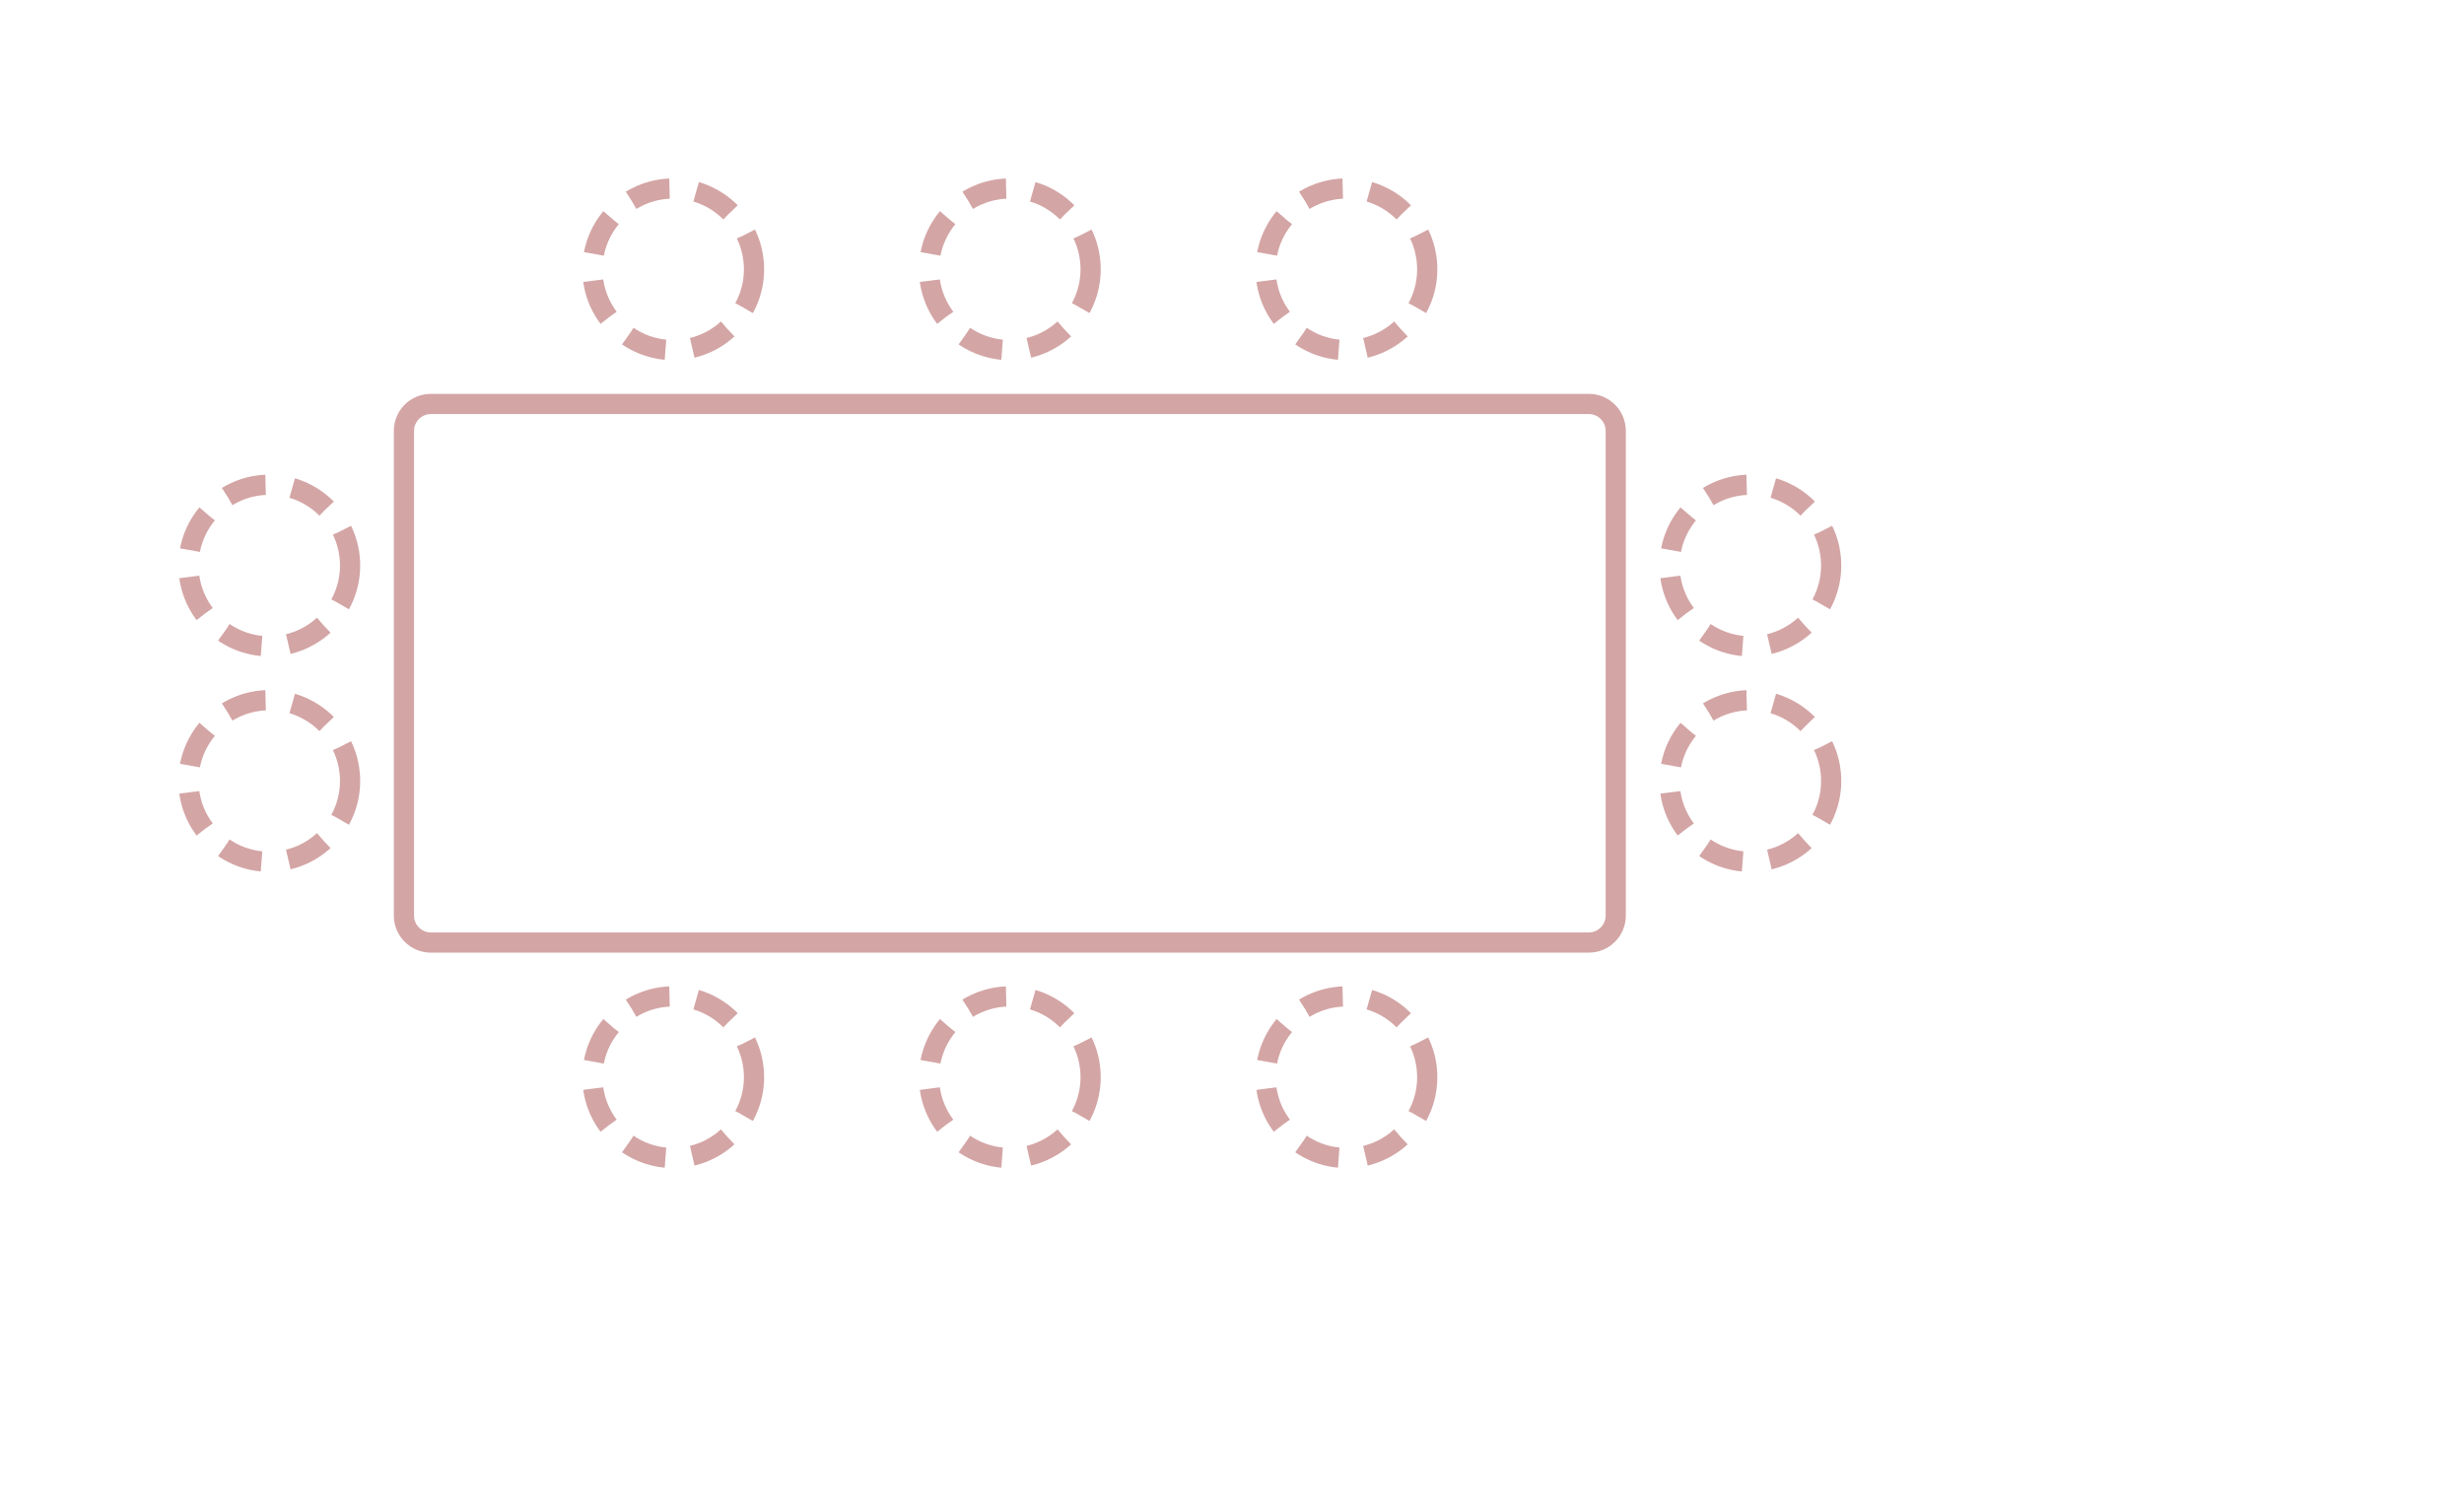
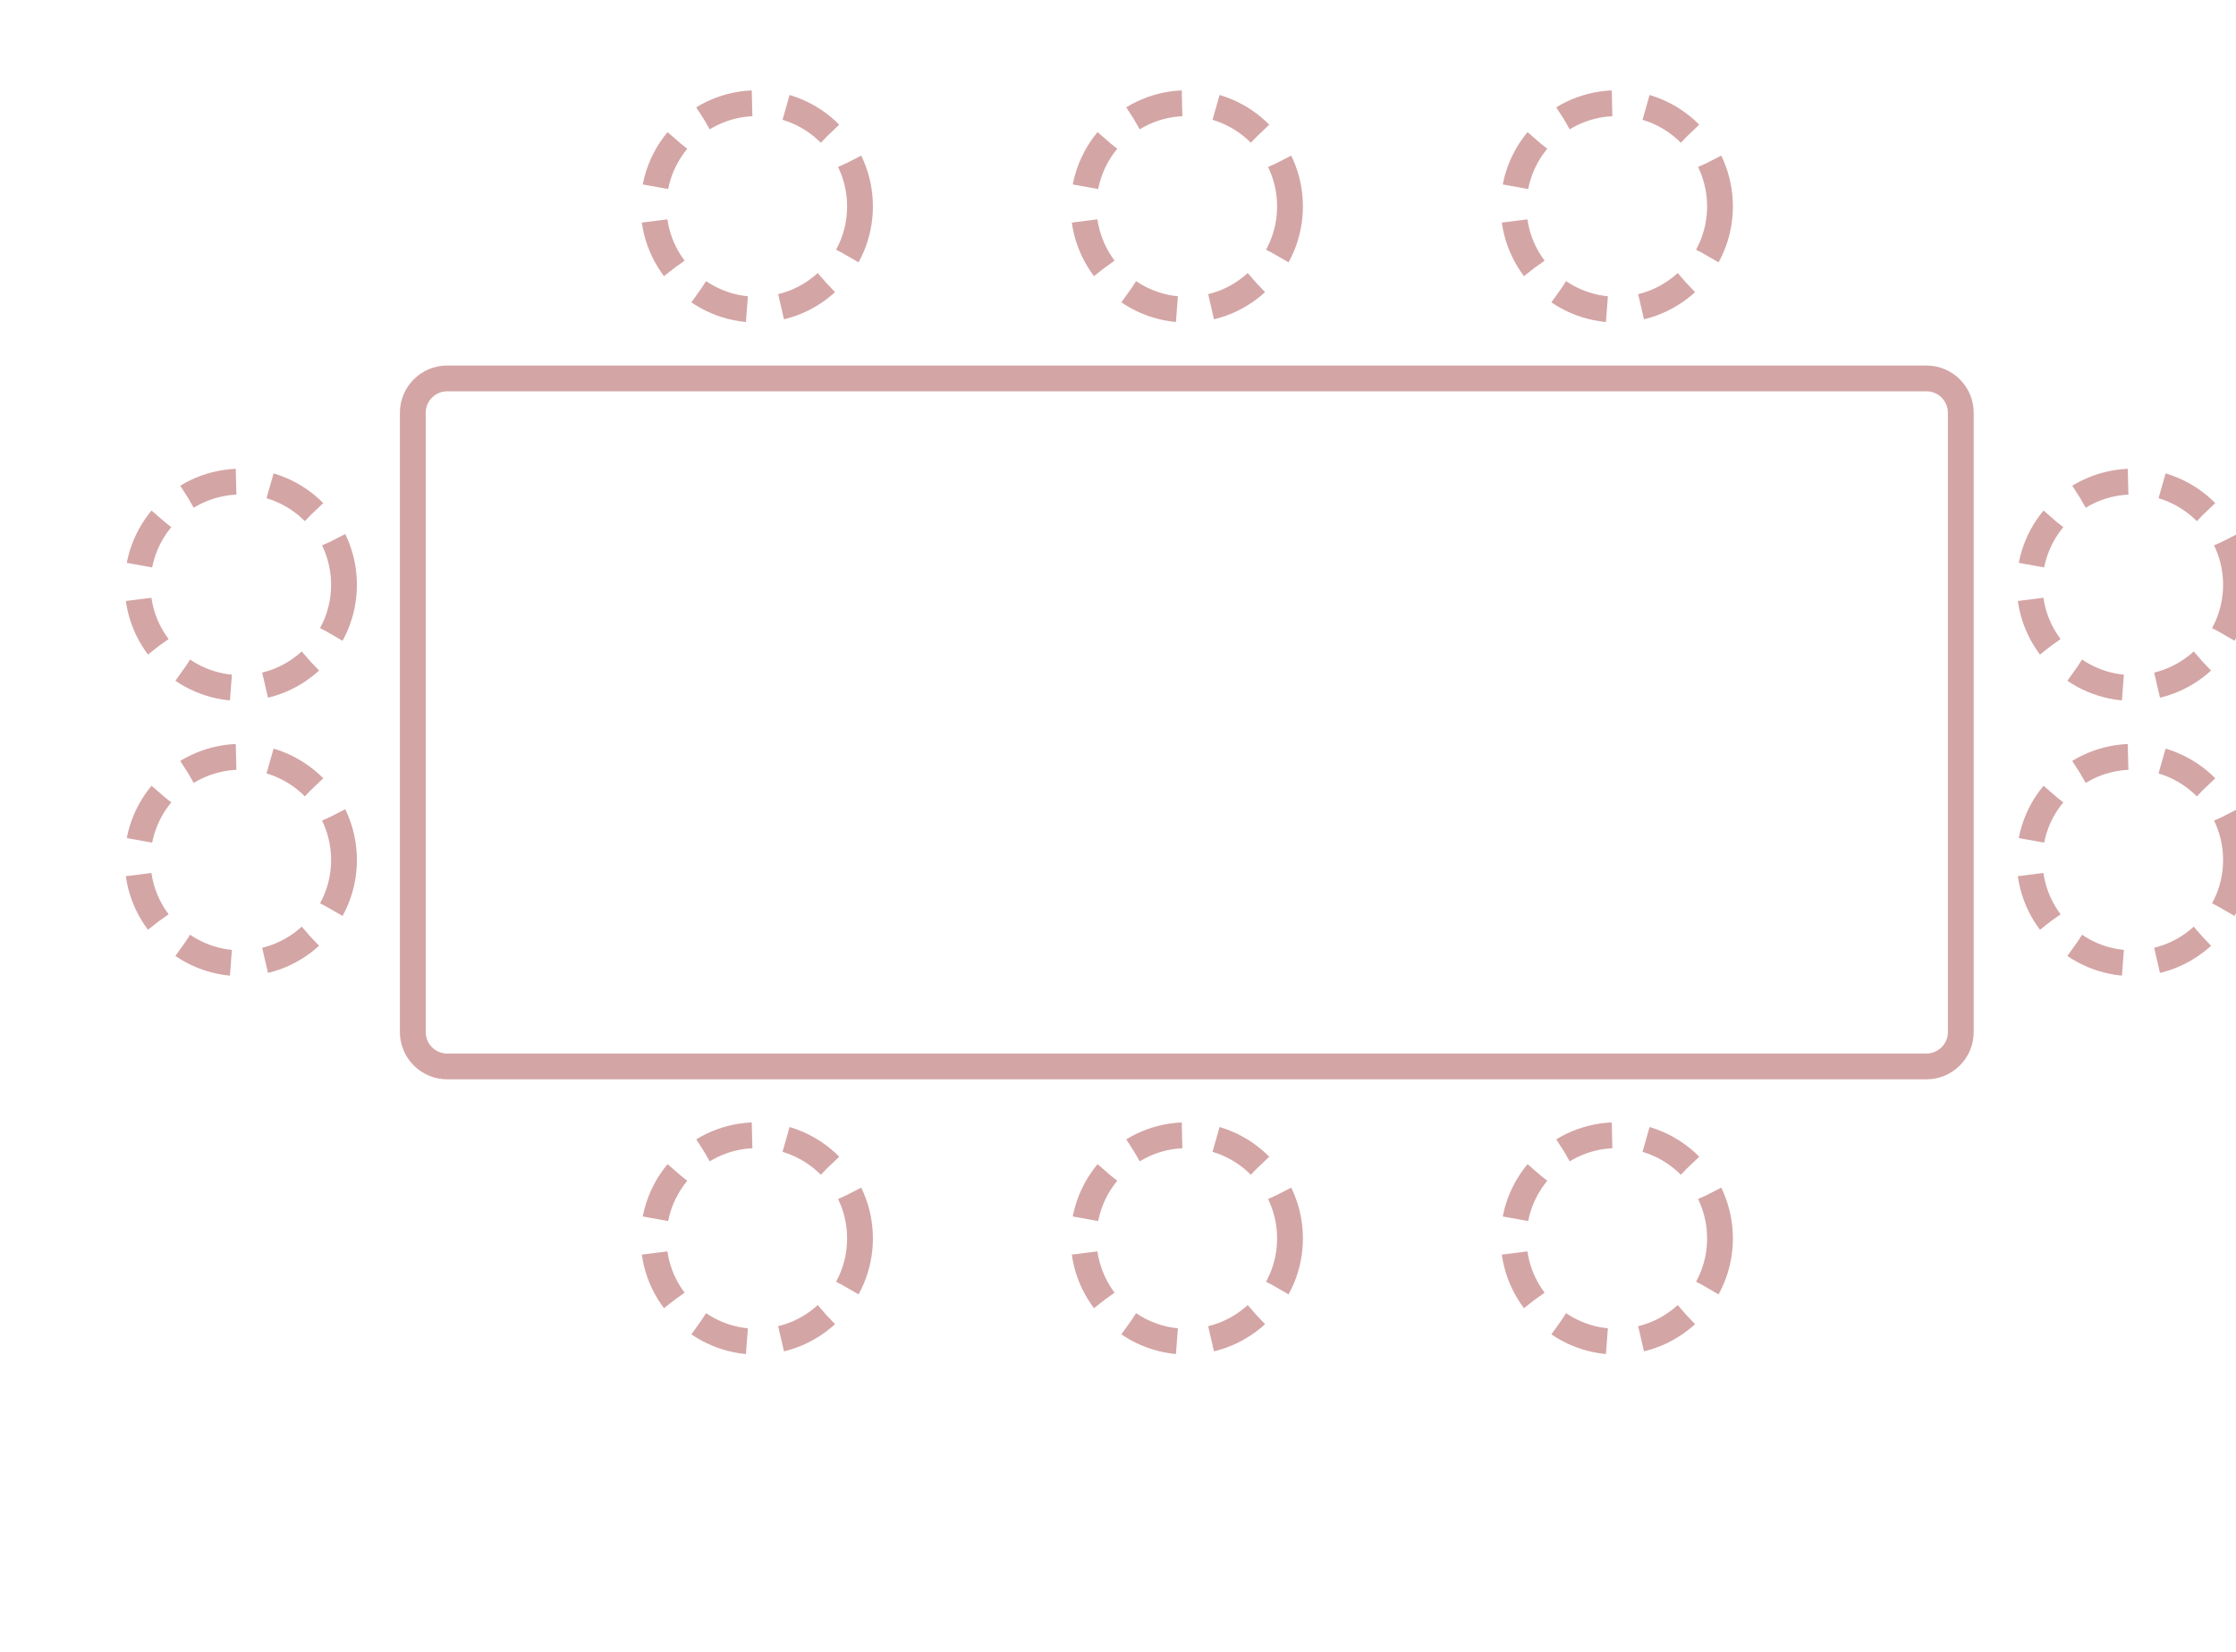
- <svg xmlns="http://www.w3.org/2000/svg" viewBox="0 0 183 112" fill="none" stroke="#d4a5a5" stroke-width="1.5">
+ <svg xmlns="http://www.w3.org/2000/svg" viewBox="6 8 130 96" fill="none" stroke="#d4a5a5" stroke-width="1.5">
  <rect x="30" y="30" width="90" height="40" rx="2" fill="none" />
  <circle cx="50" cy="20" r="6" fill="none" stroke-dasharray="3,2" />
  <circle cx="75" cy="20" r="6" fill="none" stroke-dasharray="3,2" />
  <circle cx="100" cy="20" r="6" fill="none" stroke-dasharray="3,2" />
  <circle cx="50" cy="80" r="6" fill="none" stroke-dasharray="3,2" />
  <circle cx="75" cy="80" r="6" fill="none" stroke-dasharray="3,2" />
  <circle cx="100" cy="80" r="6" fill="none" stroke-dasharray="3,2" />
  <circle cx="20" cy="42" r="6" fill="none" stroke-dasharray="3,2" />
  <circle cx="20" cy="58" r="6" fill="none" stroke-dasharray="3,2" />
  <circle cx="130" cy="42" r="6" fill="none" stroke-dasharray="3,2" />
  <circle cx="130" cy="58" r="6" fill="none" stroke-dasharray="3,2" />
</svg>
